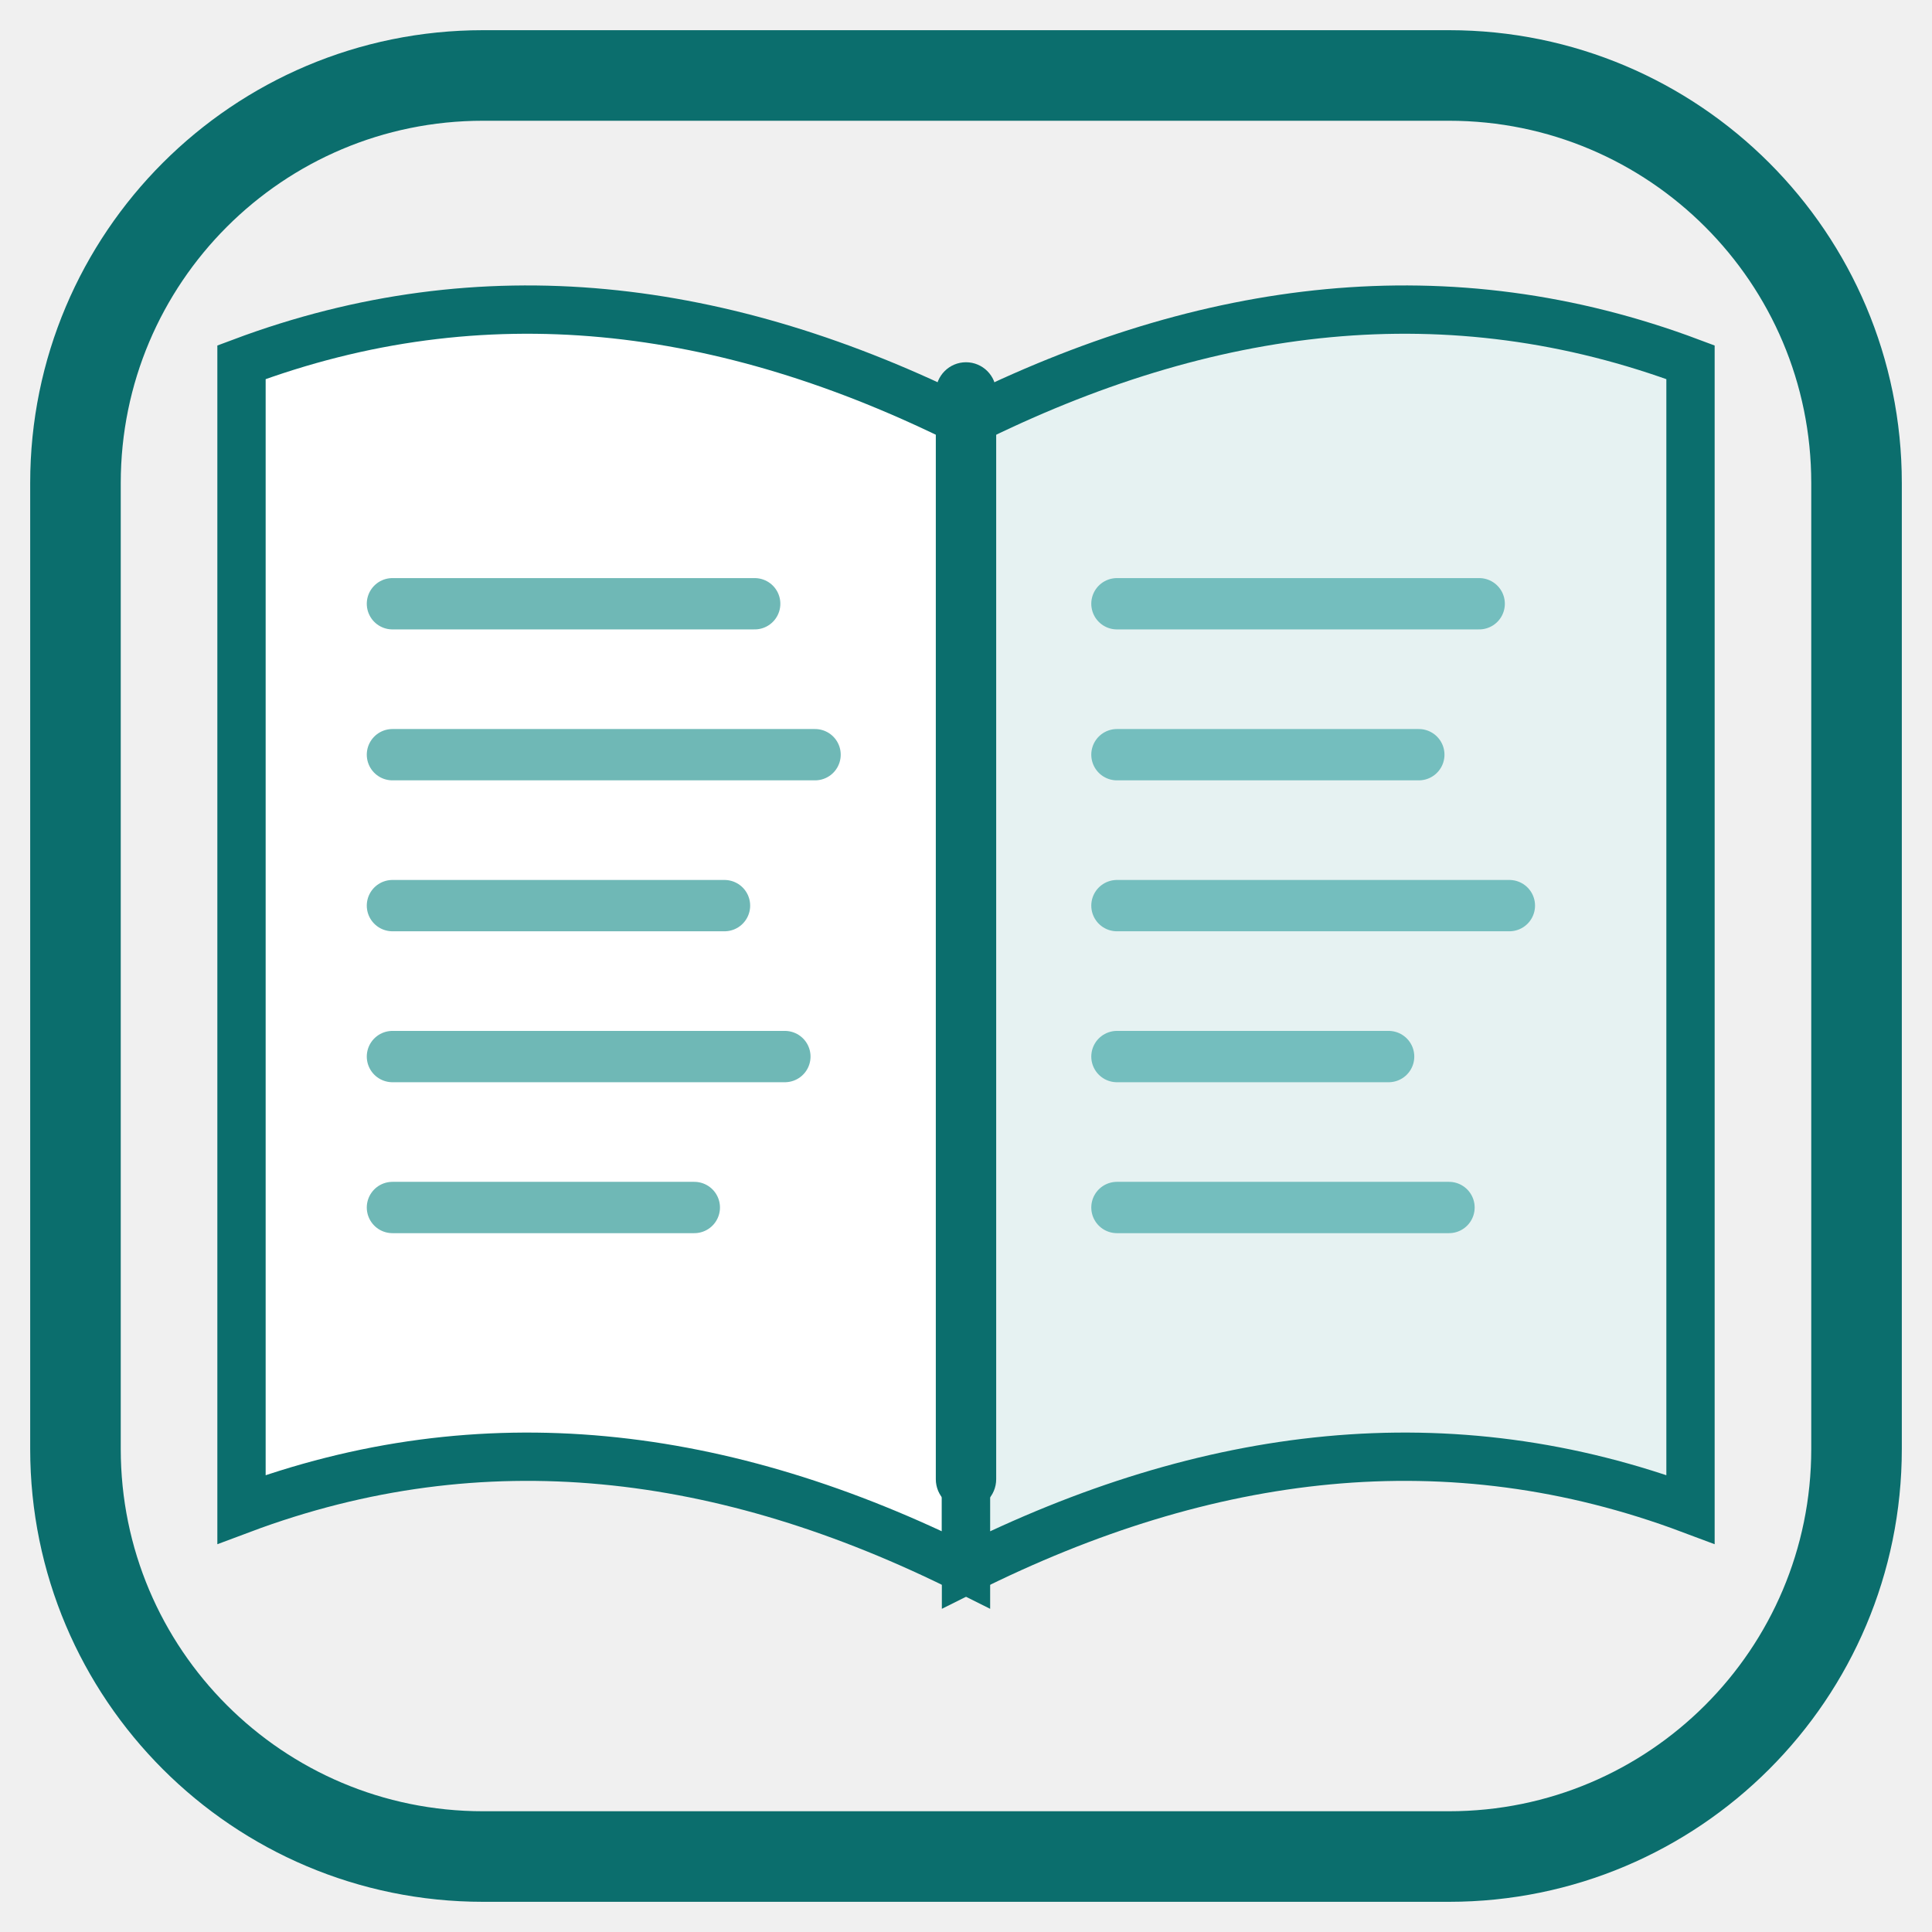
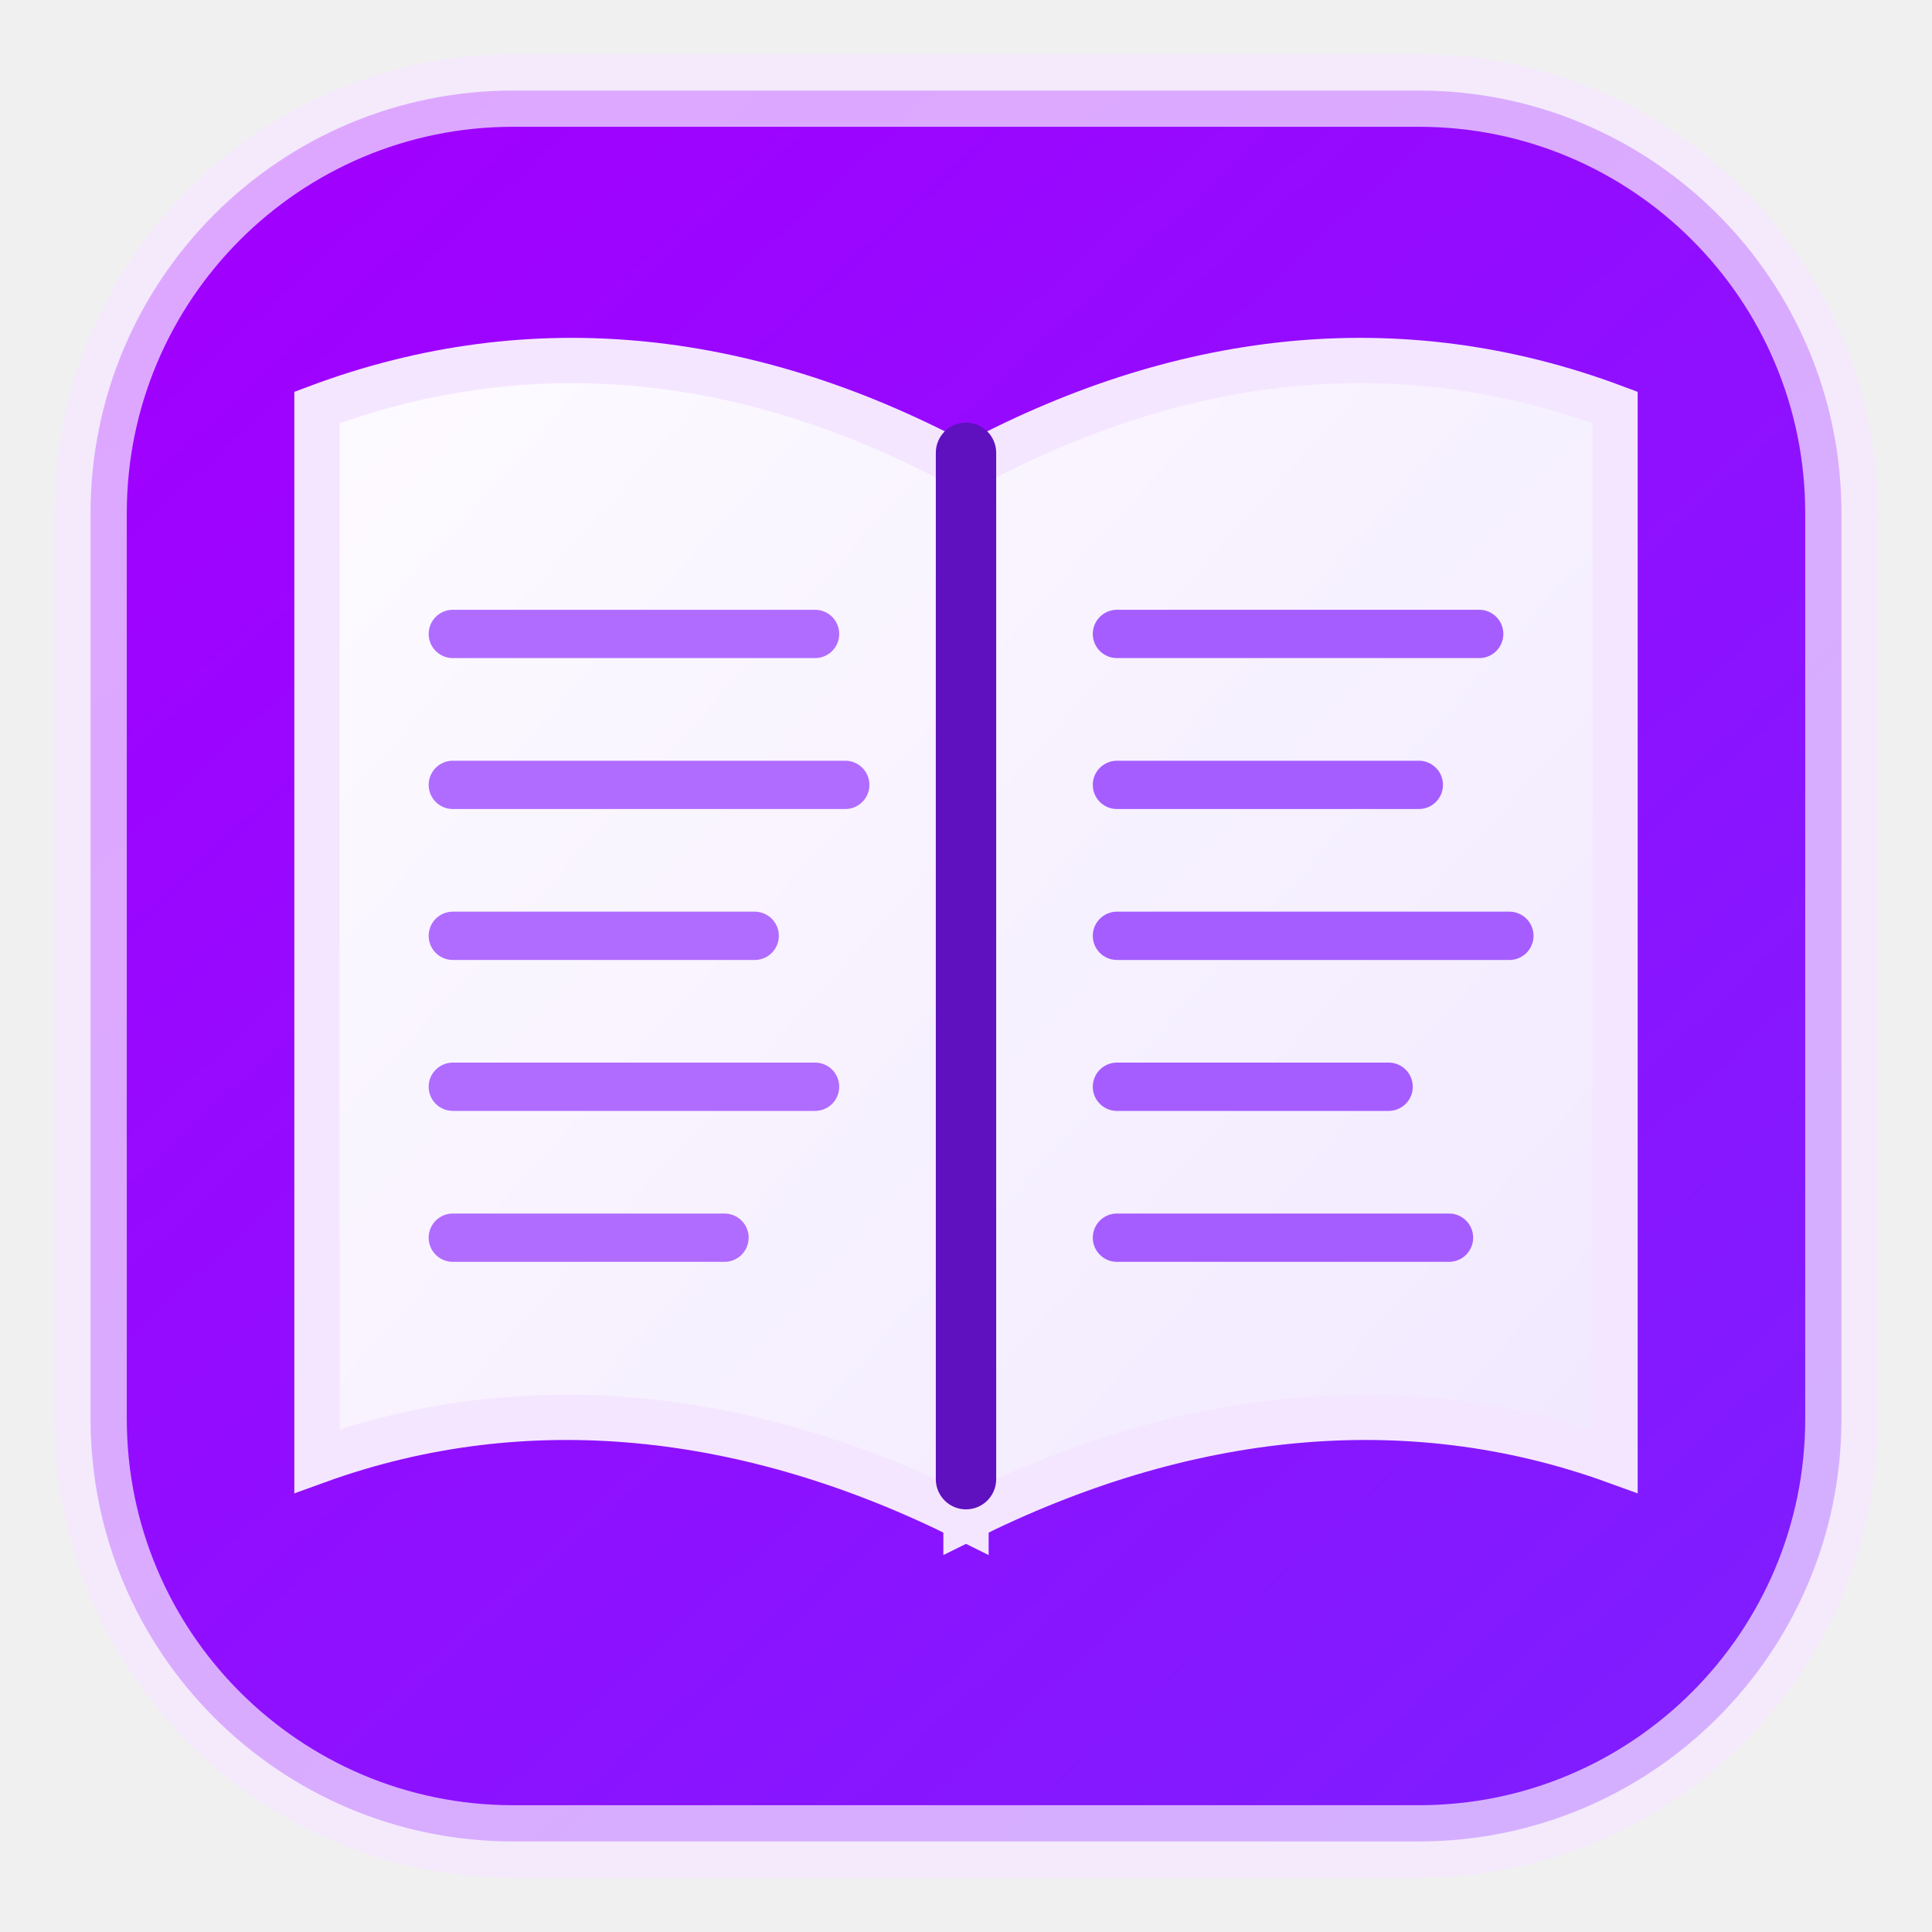
<svg xmlns="http://www.w3.org/2000/svg" viewBox="0 0 64 64" fill="none">
-   <path d="M8 12c8-3 16-2 24 2v38c-8-4-16-5-24-2V12z" fill="#ffffff" stroke="#0b6e6d" stroke-width="1.6" />
-   <path d="M56 12c-8-3-16-2-24 2v38c8-4 16-5 24-2V12z" fill="#e6f2f2" stroke="#0b6e6d" stroke-width="1.6" />
-   <rect x="31" y="12" width="2" height="38" rx="1" fill="#0b6e6d" />
-   <path d="M13 20h12M13 25h14M13 30h11M13 35h13M13 40h10" stroke="#6fb8b6" stroke-width="1.7" stroke-linecap="round" />
-   <path d="M37 20h12M37 25h10M37 30h13M37 35h9M37 40h11" stroke="#74bebe" stroke-width="1.7" stroke-linecap="round" />
-   <rect x="2.5" y="2.5" width="59" height="59" rx="13.5" stroke="#0b6e6d" stroke-width="3" />
+   <defs>
+     <linearGradient id="bg" x1="8" y1="6" x2="56" y2="58" gradientUnits="userSpaceOnUse">
+       <stop stop-color="#a100ff" />
+       <stop offset="1" stop-color="#7f1dff" />
+     </linearGradient>
+     <linearGradient id="page" x1="12" y1="14" x2="52" y2="50" gradientUnits="userSpaceOnUse">
+       <stop stop-color="#ffffff" stop-opacity="0.98" />
+       <stop offset="1" stop-color="#f1e9ff" />
+     </linearGradient>
+   </defs>
+   <rect x="3" y="3" width="58" height="58" rx="14" fill="url(#bg)" />
+   <rect x="3" y="3" width="58" height="58" rx="14" stroke="#f6e8ff" stroke-opacity="0.72" stroke-width="2.4" />
+   <path d="M10.5 13.5c7.2-2.7 14.5-1.8 21.5 2v34.8c-7.2-3.6-14.6-4.4-21.5-1.9V13.5z" fill="url(#page)" stroke="#f5e6ff" stroke-width="1.5" />
+   <path d="M53.5 13.5c-7.2-2.7-14.5-1.8-21.5 2v34.8c7.2-3.6 14.6-4.4 21.5-1.9V13.5z" fill="url(#page)" stroke="#f5e6ff" stroke-width="1.5" />
+   <rect x="31" y="14" width="2" height="36" rx="1" fill="#5f11bf" />
+   <path d="M15 21h12M15 26h13M15 31h10M15 36h12M15 41h9" stroke="#b06cff" stroke-width="1.6" stroke-linecap="round" />
+   <path d="M37 21h12M37 26h10M37 31h13M37 36h9M37 41h11" stroke="#a55dff" stroke-width="1.6" stroke-linecap="round" />
</svg>
